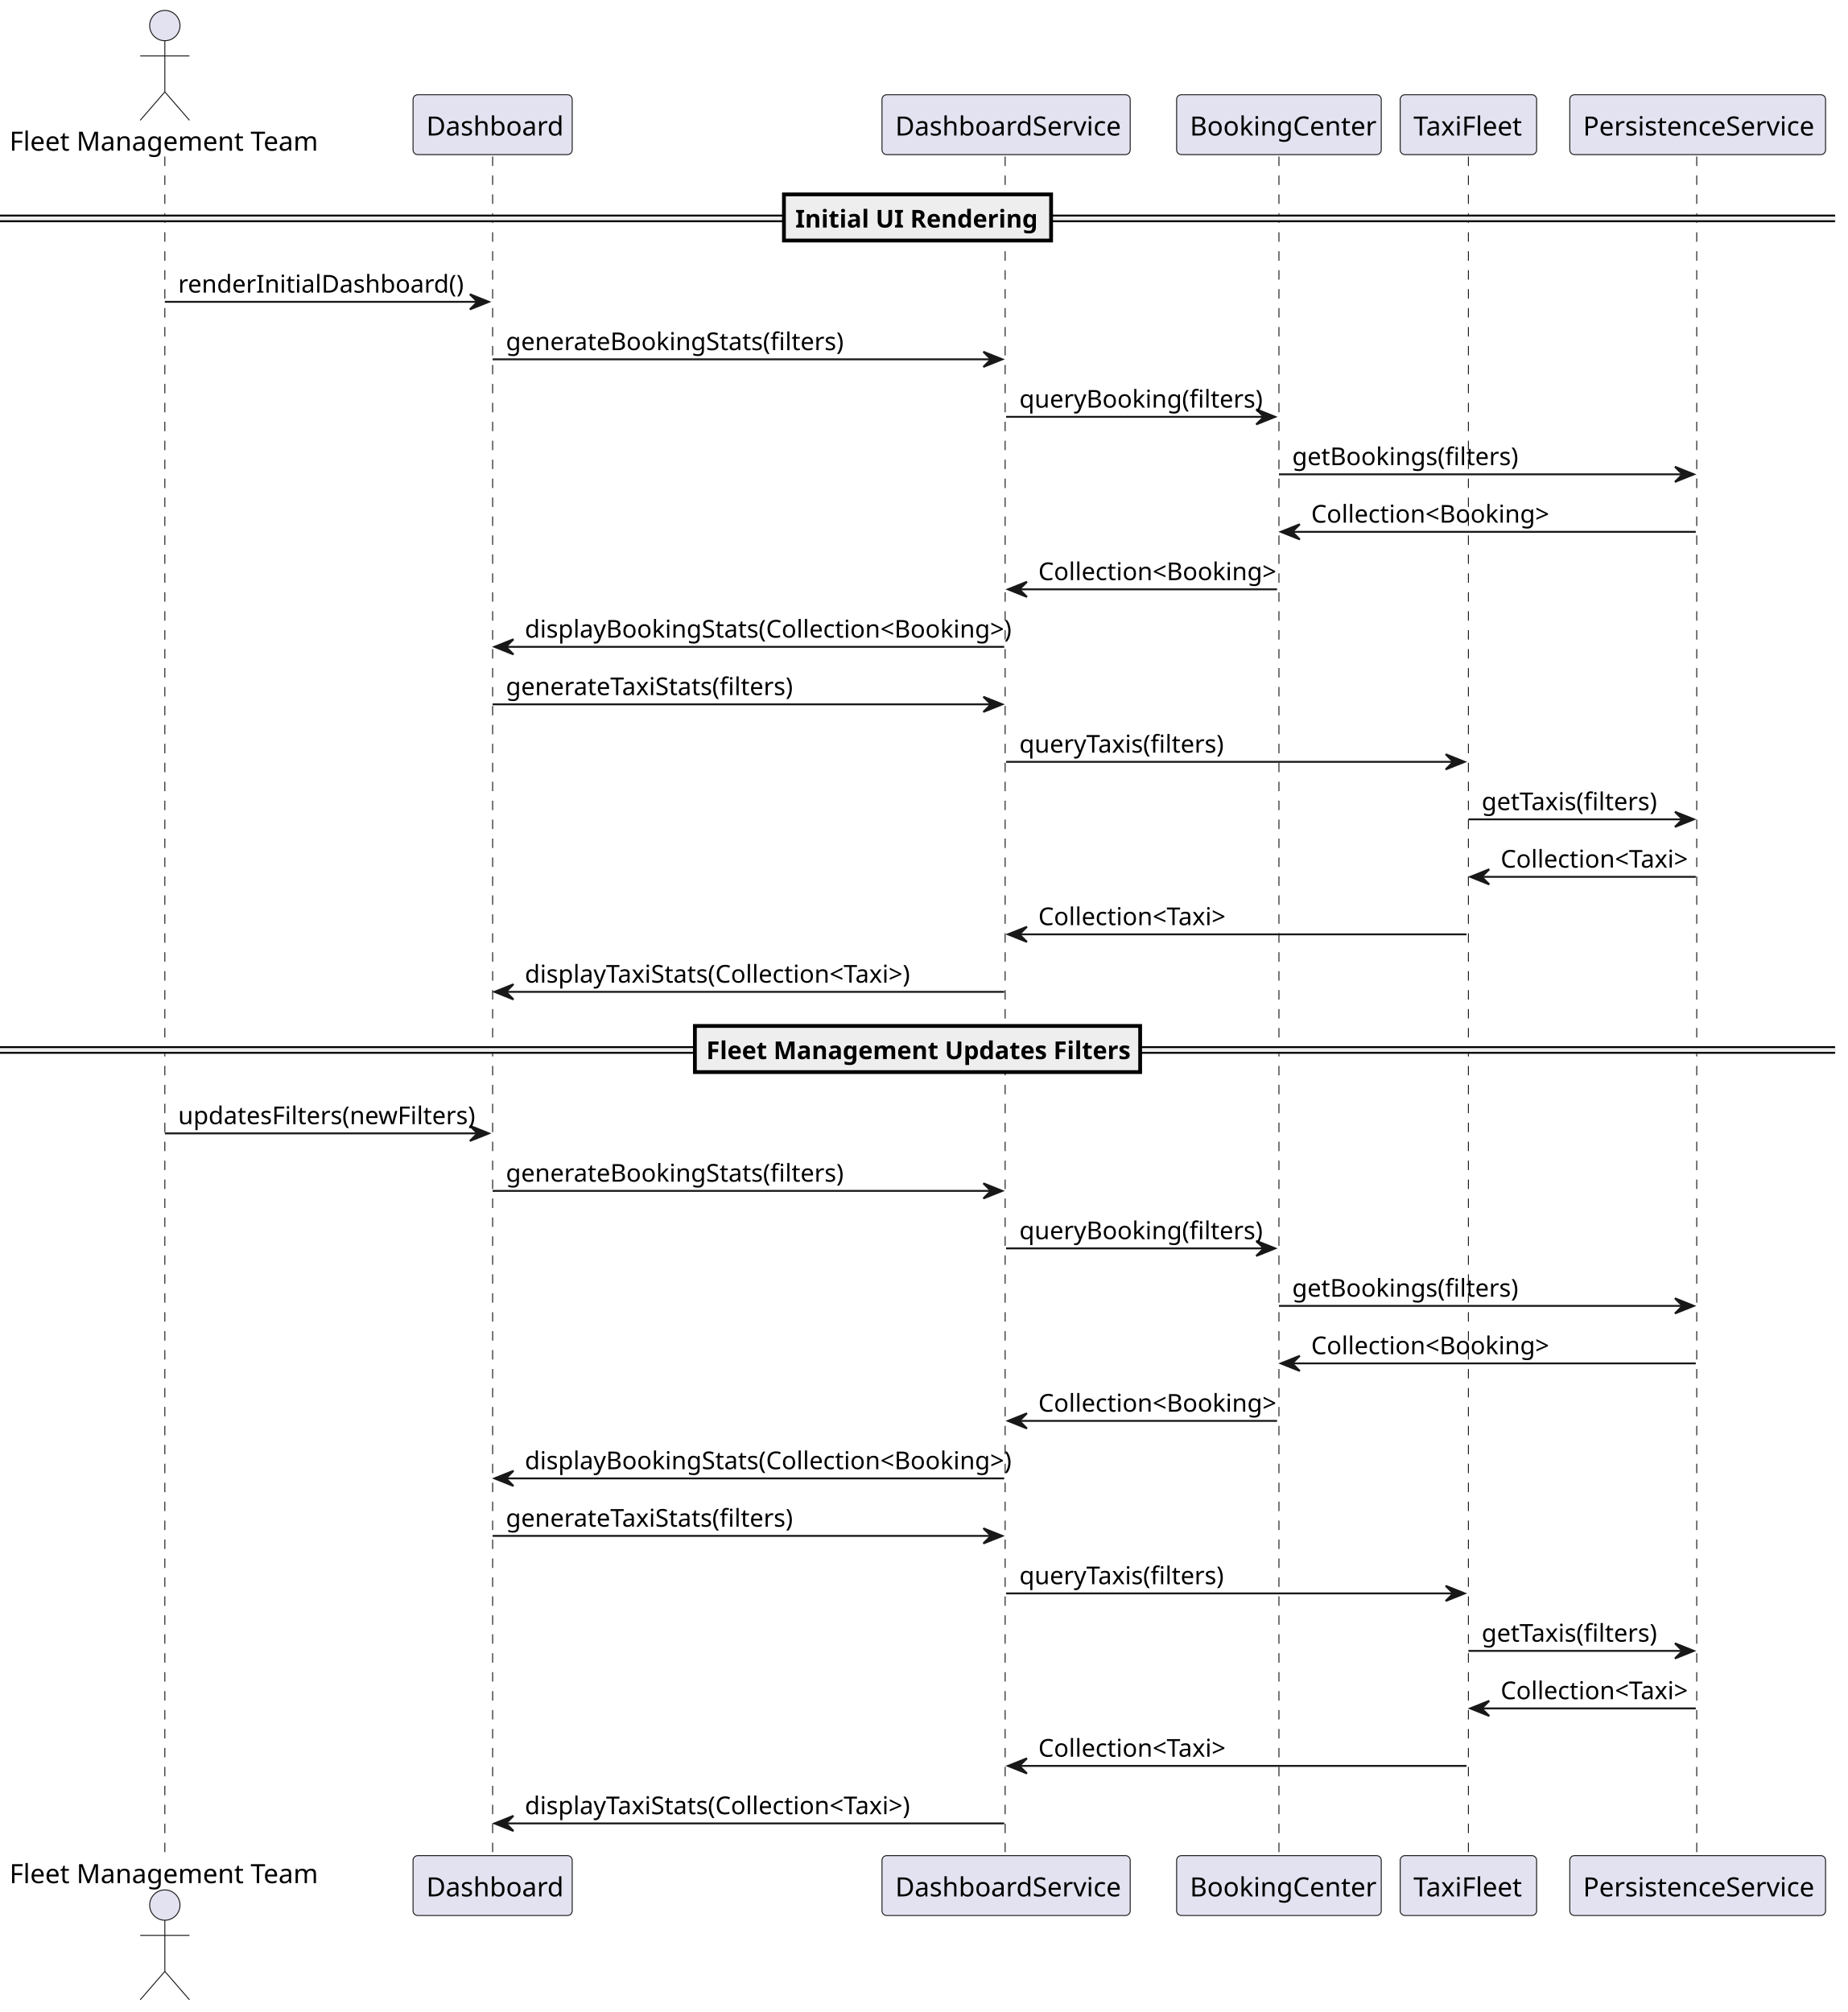
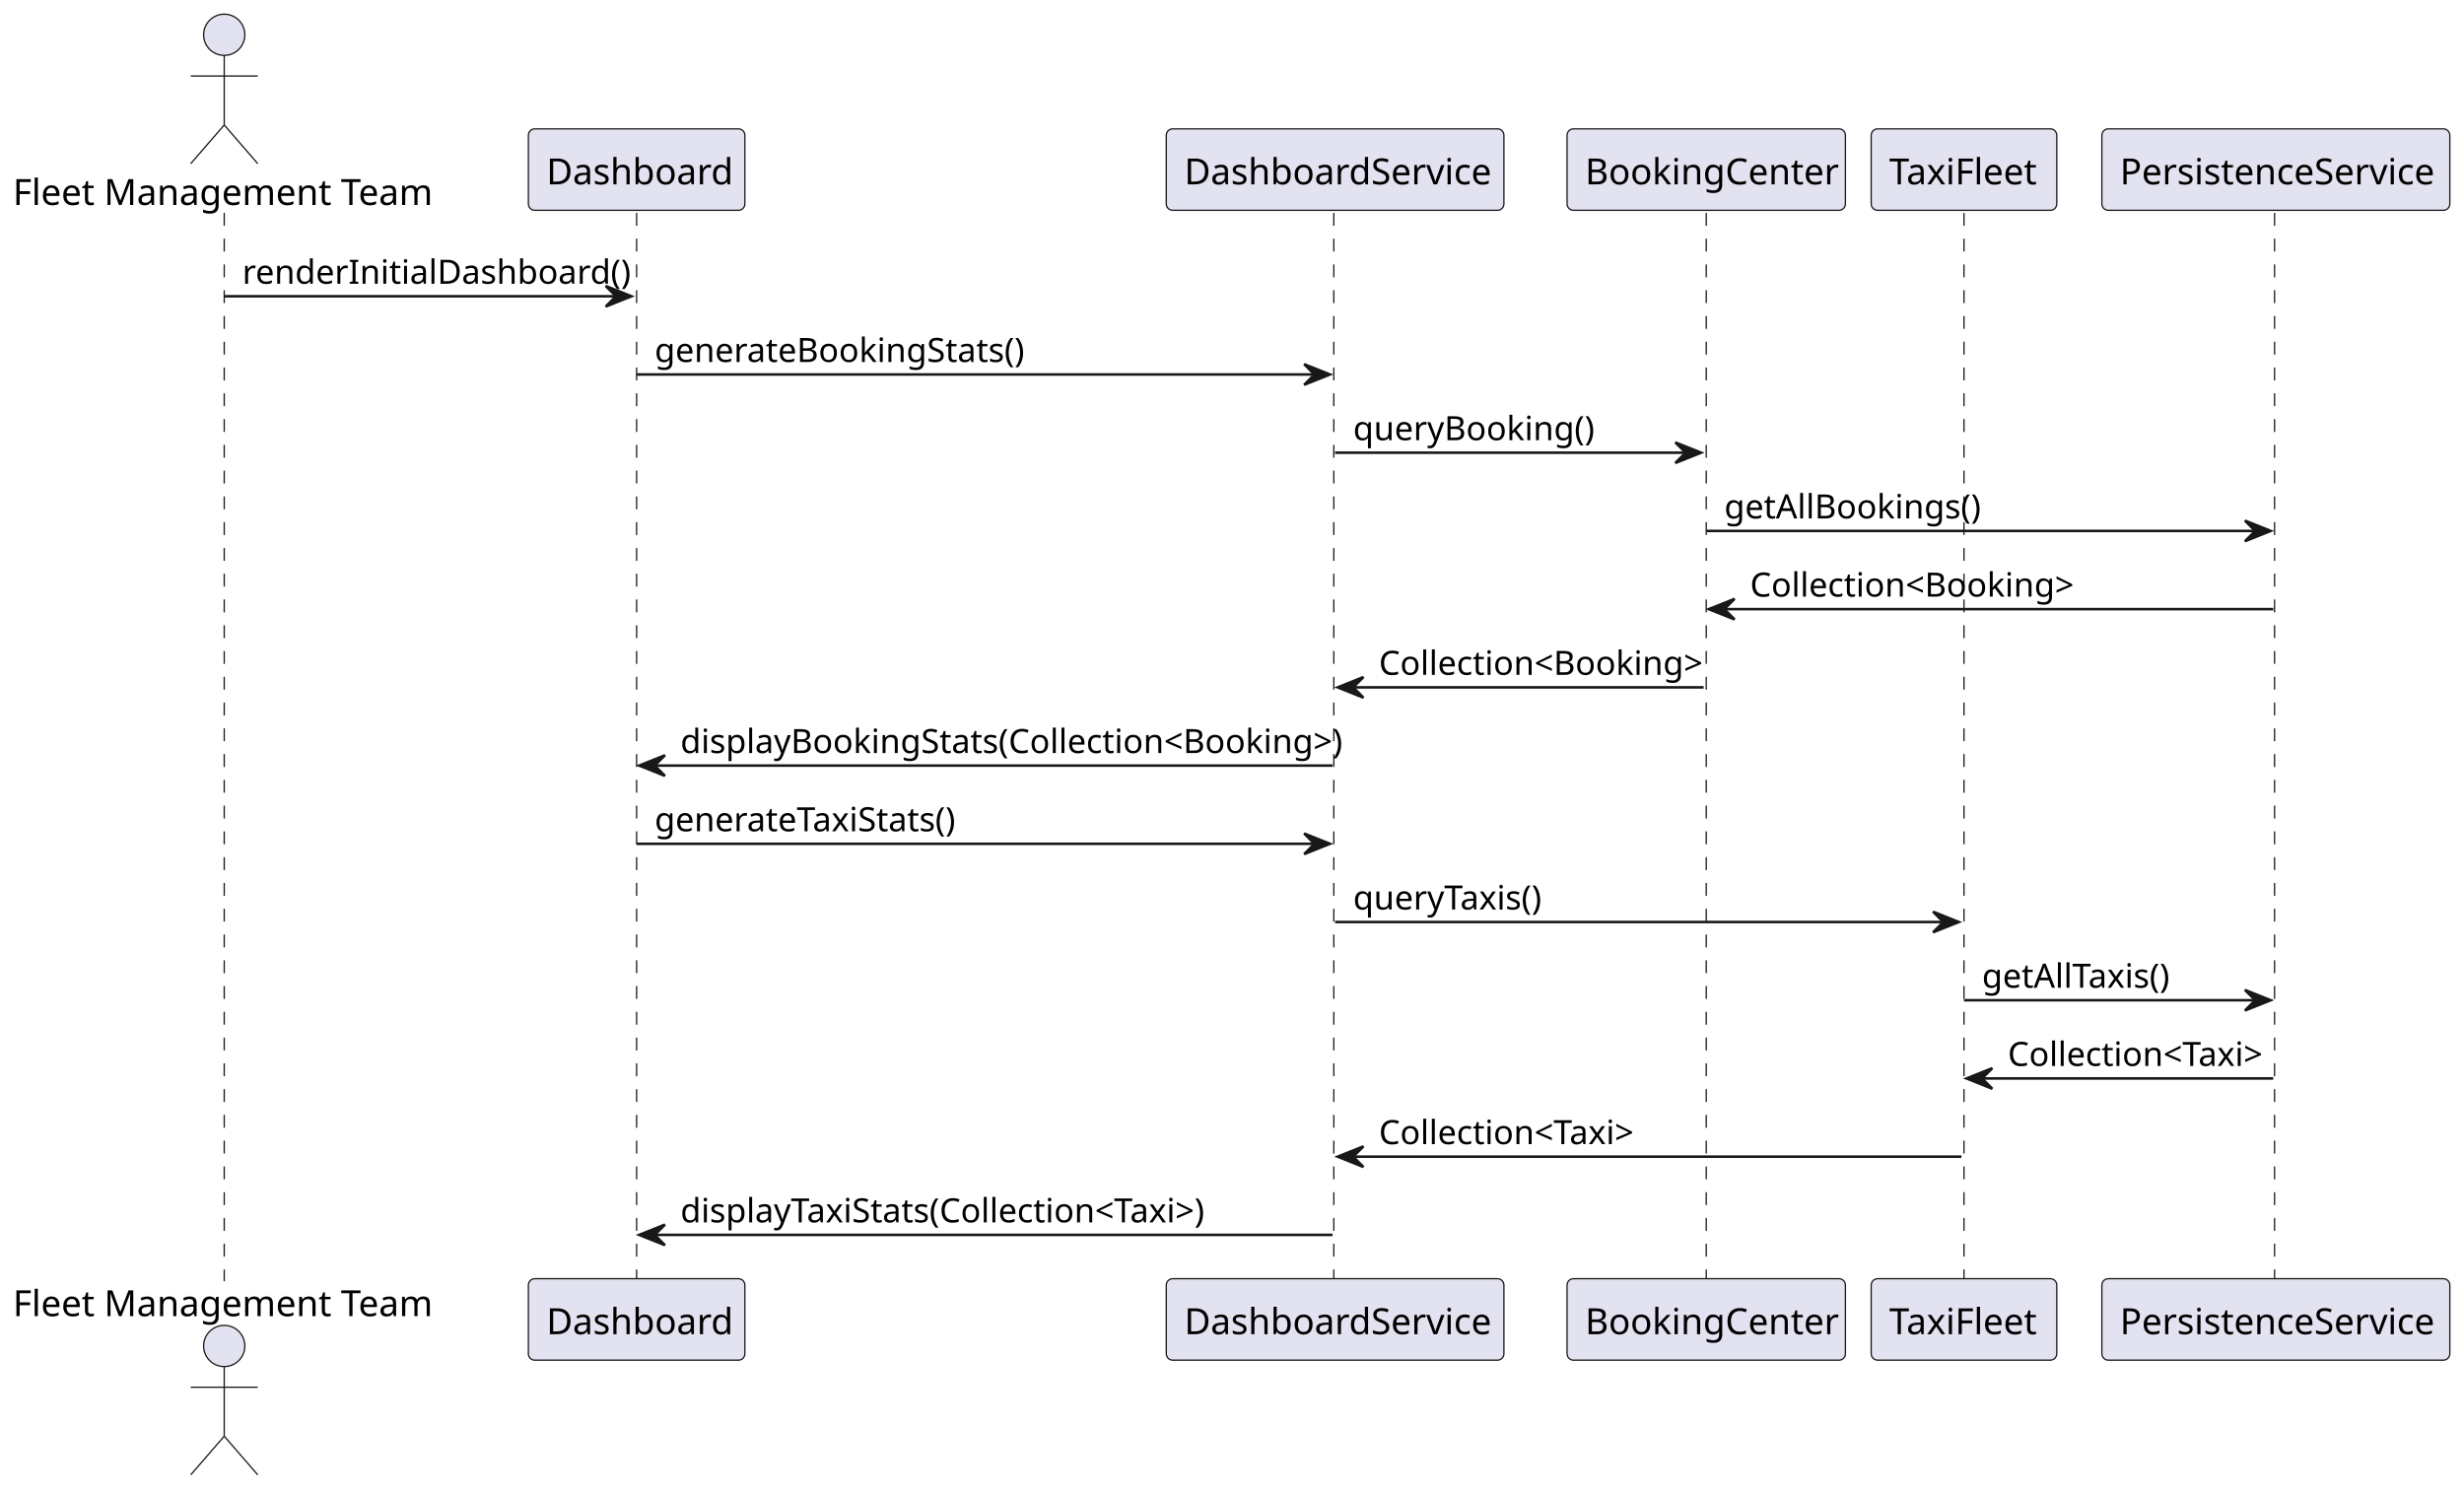
- <svg xmlns="http://www.w3.org/2000/svg" contentStyleType="text/css" height="1062px" preserveAspectRatio="none" style="width:975px;height:1062px;background:#FFFFFF;" version="1.1" viewBox="0 0 975 1062" width="975px" zoomAndPan="magnify">
+ <svg xmlns="http://www.w3.org/2000/svg" contentStyleType="text/css" height="579px" preserveAspectRatio="none" style="width:956px;height:579px;background:#FFFFFF;" version="1.1" viewBox="0 0 956 579" width="956px" zoomAndPan="magnify">
  <defs />
  <g>
-     <line style="stroke:#181818;stroke-width:0.5;stroke-dasharray:5.0,5.0;" x1="87" x2="87" y1="82.609" y2="980.453" />
-     <line style="stroke:#181818;stroke-width:0.5;stroke-dasharray:5.0,5.0;" x1="260" x2="260" y1="82.609" y2="980.453" />
-     <line style="stroke:#181818;stroke-width:0.5;stroke-dasharray:5.0,5.0;" x1="530.5" x2="530.5" y1="82.609" y2="980.453" />
-     <line style="stroke:#181818;stroke-width:0.5;stroke-dasharray:5.0,5.0;" x1="675" x2="675" y1="82.609" y2="980.453" />
-     <line style="stroke:#181818;stroke-width:0.5;stroke-dasharray:5.0,5.0;" x1="775" x2="775" y1="82.609" y2="980.453" />
-     <line style="stroke:#181818;stroke-width:0.5;stroke-dasharray:5.0,5.0;" x1="895.5" x2="895.5" y1="82.609" y2="980.453" />
+     <line style="stroke:#181818;stroke-width:0.5;stroke-dasharray:5.0,5.0;" x1="87" x2="87" y1="82.609" y2="497.18" />
+     <line style="stroke:#181818;stroke-width:0.5;stroke-dasharray:5.0,5.0;" x1="247" x2="247" y1="82.609" y2="497.18" />
+     <line style="stroke:#181818;stroke-width:0.5;stroke-dasharray:5.0,5.0;" x1="517.5" x2="517.5" y1="82.609" y2="497.18" />
+     <line style="stroke:#181818;stroke-width:0.5;stroke-dasharray:5.0,5.0;" x1="662" x2="662" y1="82.609" y2="497.18" />
+     <line style="stroke:#181818;stroke-width:0.5;stroke-dasharray:5.0,5.0;" x1="762" x2="762" y1="82.609" y2="497.18" />
+     <line style="stroke:#181818;stroke-width:0.5;stroke-dasharray:5.0,5.0;" x1="882.5" x2="882.5" y1="82.609" y2="497.18" />
    <text fill="#000000" font-family="sans-serif" font-size="14" lengthAdjust="spacing" textLength="158" x="5" y="79.533">Fleet Management Team</text>
    <ellipse cx="87" cy="13.5" fill="#E2E2F0" rx="8" ry="8" style="stroke:#181818;stroke-width:0.5;" />
    <path d="M87,21.5 L87,48.5 M74,29.5 L100,29.5 M87,48.5 L74,63.5 M87,48.5 L100,63.5 " fill="none" style="stroke:#181818;stroke-width:0.5;" />
-     <text fill="#000000" font-family="sans-serif" font-size="14" lengthAdjust="spacing" textLength="158" x="5" y="993.986">Fleet Management Team</text>
-     <ellipse cx="87" cy="1005.562" fill="#E2E2F0" rx="8" ry="8" style="stroke:#181818;stroke-width:0.5;" />
-     <path d="M87,1013.562 L87,1040.562 M74,1021.562 L100,1021.562 M87,1040.562 L74,1055.562 M87,1040.562 L100,1055.562 " fill="none" style="stroke:#181818;stroke-width:0.5;" />
-     <rect fill="#E2E2F0" height="31.609" rx="2.5" ry="2.5" style="stroke:#181818;stroke-width:0.5;" width="84" x="218" y="50" />
-     <text fill="#000000" font-family="sans-serif" font-size="14" lengthAdjust="spacing" textLength="70" x="225" y="71.533">Dashboard</text>
-     <rect fill="#E2E2F0" height="31.609" rx="2.5" ry="2.5" style="stroke:#181818;stroke-width:0.5;" width="84" x="218" y="979.453" />
-     <text fill="#000000" font-family="sans-serif" font-size="14" lengthAdjust="spacing" textLength="70" x="225" y="1000.986">Dashboard</text>
-     <rect fill="#E2E2F0" height="31.609" rx="2.5" ry="2.5" style="stroke:#181818;stroke-width:0.5;" width="131" x="465.5" y="50" />
-     <text fill="#000000" font-family="sans-serif" font-size="14" lengthAdjust="spacing" textLength="117" x="472.5" y="71.533">DashboardService</text>
-     <rect fill="#E2E2F0" height="31.609" rx="2.5" ry="2.5" style="stroke:#181818;stroke-width:0.5;" width="131" x="465.5" y="979.453" />
-     <text fill="#000000" font-family="sans-serif" font-size="14" lengthAdjust="spacing" textLength="117" x="472.5" y="1000.986">DashboardService</text>
-     <rect fill="#E2E2F0" height="31.609" rx="2.5" ry="2.5" style="stroke:#181818;stroke-width:0.5;" width="108" x="621" y="50" />
-     <text fill="#000000" font-family="sans-serif" font-size="14" lengthAdjust="spacing" textLength="94" x="628" y="71.533">BookingCenter</text>
-     <rect fill="#E2E2F0" height="31.609" rx="2.5" ry="2.5" style="stroke:#181818;stroke-width:0.5;" width="108" x="621" y="979.453" />
-     <text fill="#000000" font-family="sans-serif" font-size="14" lengthAdjust="spacing" textLength="94" x="628" y="1000.986">BookingCenter</text>
-     <rect fill="#E2E2F0" height="31.609" rx="2.5" ry="2.5" style="stroke:#181818;stroke-width:0.5;" width="72" x="739" y="50" />
-     <text fill="#000000" font-family="sans-serif" font-size="14" lengthAdjust="spacing" textLength="58" x="746" y="71.533">TaxiFleet</text>
-     <rect fill="#E2E2F0" height="31.609" rx="2.5" ry="2.5" style="stroke:#181818;stroke-width:0.5;" width="72" x="739" y="979.453" />
-     <text fill="#000000" font-family="sans-serif" font-size="14" lengthAdjust="spacing" textLength="58" x="746" y="1000.986">TaxiFleet</text>
-     <rect fill="#E2E2F0" height="31.609" rx="2.5" ry="2.5" style="stroke:#181818;stroke-width:0.5;" width="135" x="828.5" y="50" />
-     <text fill="#000000" font-family="sans-serif" font-size="14" lengthAdjust="spacing" textLength="121" x="835.5" y="71.533">PersistenceService</text>
-     <rect fill="#E2E2F0" height="31.609" rx="2.5" ry="2.5" style="stroke:#181818;stroke-width:0.5;" width="135" x="828.5" y="979.453" />
-     <text fill="#000000" font-family="sans-serif" font-size="14" lengthAdjust="spacing" textLength="121" x="835.5" y="1000.986">PersistenceService</text>
-     <rect fill="#EEEEEE" height="3" style="stroke:#EEEEEE;stroke-width:1.0;" width="968.5" x="0" y="113.785" />
-     <line style="stroke:#000000;stroke-width:1.0;" x1="0" x2="968.5" y1="113.785" y2="113.785" />
-     <line style="stroke:#000000;stroke-width:1.0;" x1="0" x2="968.5" y1="116.785" y2="116.785" />
-     <rect fill="#EEEEEE" height="24.352" style="stroke:#000000;stroke-width:2.0;" width="141" x="413.75" y="102.609" />
-     <text fill="#000000" font-family="sans-serif" font-size="13" font-weight="bold" lengthAdjust="spacing" textLength="123" x="419.75" y="120.105">Initial UI Rendering</text>
-     <polygon fill="#181818" points="248,155.312,258,159.312,248,163.312,252,159.312" style="stroke:#181818;stroke-width:1.0;" />
-     <line style="stroke:#181818;stroke-width:1.0;" x1="87" x2="254" y1="159.312" y2="159.312" />
-     <text fill="#000000" font-family="sans-serif" font-size="13" lengthAdjust="spacing" textLength="136" x="94" y="154.456">renderInitialDashboard()</text>
-     <polygon fill="#181818" points="519,185.664,529,189.664,519,193.664,523,189.664" style="stroke:#181818;stroke-width:1.0;" />
-     <line style="stroke:#181818;stroke-width:1.0;" x1="260" x2="525" y1="189.664" y2="189.664" />
-     <text fill="#000000" font-family="sans-serif" font-size="13" lengthAdjust="spacing" textLength="167" x="267" y="184.808">generateBookingStats(filters)</text>
-     <polygon fill="#181818" points="663,216.016,673,220.016,663,224.016,667,220.016" style="stroke:#181818;stroke-width:1.0;" />
-     <line style="stroke:#181818;stroke-width:1.0;" x1="531" x2="669" y1="220.016" y2="220.016" />
-     <text fill="#000000" font-family="sans-serif" font-size="13" lengthAdjust="spacing" textLength="118" x="538" y="215.159">queryBooking(filters)</text>
-     <polygon fill="#181818" points="884,246.367,894,250.367,884,254.367,888,250.367" style="stroke:#181818;stroke-width:1.0;" />
-     <line style="stroke:#181818;stroke-width:1.0;" x1="675" x2="890" y1="250.367" y2="250.367" />
-     <text fill="#000000" font-family="sans-serif" font-size="13" lengthAdjust="spacing" textLength="111" x="682" y="245.511">getBookings(filters)</text>
-     <polygon fill="#181818" points="686,276.719,676,280.719,686,284.719,682,280.719" style="stroke:#181818;stroke-width:1.0;" />
-     <line style="stroke:#181818;stroke-width:1.0;" x1="680" x2="895" y1="280.719" y2="280.719" />
-     <text fill="#000000" font-family="sans-serif" font-size="13" lengthAdjust="spacing" textLength="120" x="692" y="275.862">Collection&lt;Booking&gt;</text>
-     <polygon fill="#181818" points="542,307.07,532,311.07,542,315.07,538,311.07" style="stroke:#181818;stroke-width:1.0;" />
-     <line style="stroke:#181818;stroke-width:1.0;" x1="536" x2="674" y1="311.07" y2="311.07" />
-     <text fill="#000000" font-family="sans-serif" font-size="13" lengthAdjust="spacing" textLength="120" x="548" y="306.214">Collection&lt;Booking&gt;</text>
-     <polygon fill="#181818" points="271,337.422,261,341.422,271,345.422,267,341.422" style="stroke:#181818;stroke-width:1.0;" />
-     <line style="stroke:#181818;stroke-width:1.0;" x1="265" x2="530" y1="341.422" y2="341.422" />
-     <text fill="#000000" font-family="sans-serif" font-size="13" lengthAdjust="spacing" textLength="247" x="277" y="336.565">displayBookingStats(Collection&lt;Booking&gt;)</text>
-     <polygon fill="#181818" points="519,367.773,529,371.773,519,375.773,523,371.773" style="stroke:#181818;stroke-width:1.0;" />
-     <line style="stroke:#181818;stroke-width:1.0;" x1="260" x2="525" y1="371.773" y2="371.773" />
-     <text fill="#000000" font-family="sans-serif" font-size="13" lengthAdjust="spacing" textLength="144" x="267" y="366.917">generateTaxiStats(filters)</text>
-     <polygon fill="#181818" points="763,398.125,773,402.125,763,406.125,767,402.125" style="stroke:#181818;stroke-width:1.0;" />
-     <line style="stroke:#181818;stroke-width:1.0;" x1="531" x2="769" y1="402.125" y2="402.125" />
-     <text fill="#000000" font-family="sans-serif" font-size="13" lengthAdjust="spacing" textLength="102" x="538" y="397.269">queryTaxis(filters)</text>
-     <polygon fill="#181818" points="884,428.477,894,432.477,884,436.477,888,432.477" style="stroke:#181818;stroke-width:1.0;" />
-     <line style="stroke:#181818;stroke-width:1.0;" x1="775" x2="890" y1="432.477" y2="432.477" />
-     <text fill="#000000" font-family="sans-serif" font-size="13" lengthAdjust="spacing" textLength="88" x="782" y="427.62">getTaxis(filters)</text>
-     <polygon fill="#181818" points="786,458.828,776,462.828,786,466.828,782,462.828" style="stroke:#181818;stroke-width:1.0;" />
-     <line style="stroke:#181818;stroke-width:1.0;" x1="780" x2="895" y1="462.828" y2="462.828" />
-     <text fill="#000000" font-family="sans-serif" font-size="13" lengthAdjust="spacing" textLength="97" x="792" y="457.972">Collection&lt;Taxi&gt;</text>
-     <polygon fill="#181818" points="542,489.18,532,493.18,542,497.18,538,493.18" style="stroke:#181818;stroke-width:1.0;" />
-     <line style="stroke:#181818;stroke-width:1.0;" x1="536" x2="774" y1="493.18" y2="493.18" />
-     <text fill="#000000" font-family="sans-serif" font-size="13" lengthAdjust="spacing" textLength="97" x="548" y="488.323">Collection&lt;Taxi&gt;</text>
-     <polygon fill="#181818" points="271,519.531,261,523.531,271,527.531,267,523.531" style="stroke:#181818;stroke-width:1.0;" />
-     <line style="stroke:#181818;stroke-width:1.0;" x1="265" x2="530" y1="523.531" y2="523.531" />
-     <text fill="#000000" font-family="sans-serif" font-size="13" lengthAdjust="spacing" textLength="201" x="277" y="518.675">displayTaxiStats(Collection&lt;Taxi&gt;)</text>
-     <rect fill="#EEEEEE" height="3" style="stroke:#EEEEEE;stroke-width:1.0;" width="968.5" x="0" y="552.707" />
-     <line style="stroke:#000000;stroke-width:1.0;" x1="0" x2="968.5" y1="552.707" y2="552.707" />
-     <line style="stroke:#000000;stroke-width:1.0;" x1="0" x2="968.5" y1="555.707" y2="555.707" />
-     <rect fill="#EEEEEE" height="24.352" style="stroke:#000000;stroke-width:2.0;" width="235" x="366.75" y="541.531" />
-     <text fill="#000000" font-family="sans-serif" font-size="13" font-weight="bold" lengthAdjust="spacing" textLength="217" x="372.75" y="559.026">Fleet Management Updates Filters</text>
-     <polygon fill="#181818" points="248,594.234,258,598.234,248,602.234,252,598.234" style="stroke:#181818;stroke-width:1.0;" />
-     <line style="stroke:#181818;stroke-width:1.0;" x1="87" x2="254" y1="598.234" y2="598.234" />
-     <text fill="#000000" font-family="sans-serif" font-size="13" lengthAdjust="spacing" textLength="149" x="94" y="593.378">updatesFilters(newFilters)</text>
-     <polygon fill="#181818" points="519,624.586,529,628.586,519,632.586,523,628.586" style="stroke:#181818;stroke-width:1.0;" />
-     <line style="stroke:#181818;stroke-width:1.0;" x1="260" x2="525" y1="628.586" y2="628.586" />
-     <text fill="#000000" font-family="sans-serif" font-size="13" lengthAdjust="spacing" textLength="167" x="267" y="623.73">generateBookingStats(filters)</text>
-     <polygon fill="#181818" points="663,654.938,673,658.938,663,662.938,667,658.938" style="stroke:#181818;stroke-width:1.0;" />
-     <line style="stroke:#181818;stroke-width:1.0;" x1="531" x2="669" y1="658.938" y2="658.938" />
-     <text fill="#000000" font-family="sans-serif" font-size="13" lengthAdjust="spacing" textLength="118" x="538" y="654.081">queryBooking(filters)</text>
-     <polygon fill="#181818" points="884,685.289,894,689.289,884,693.289,888,689.289" style="stroke:#181818;stroke-width:1.0;" />
-     <line style="stroke:#181818;stroke-width:1.0;" x1="675" x2="890" y1="689.289" y2="689.289" />
-     <text fill="#000000" font-family="sans-serif" font-size="13" lengthAdjust="spacing" textLength="111" x="682" y="684.433">getBookings(filters)</text>
-     <polygon fill="#181818" points="686,715.641,676,719.641,686,723.641,682,719.641" style="stroke:#181818;stroke-width:1.0;" />
-     <line style="stroke:#181818;stroke-width:1.0;" x1="680" x2="895" y1="719.641" y2="719.641" />
-     <text fill="#000000" font-family="sans-serif" font-size="13" lengthAdjust="spacing" textLength="120" x="692" y="714.784">Collection&lt;Booking&gt;</text>
-     <polygon fill="#181818" points="542,745.992,532,749.992,542,753.992,538,749.992" style="stroke:#181818;stroke-width:1.0;" />
-     <line style="stroke:#181818;stroke-width:1.0;" x1="536" x2="674" y1="749.992" y2="749.992" />
-     <text fill="#000000" font-family="sans-serif" font-size="13" lengthAdjust="spacing" textLength="120" x="548" y="745.136">Collection&lt;Booking&gt;</text>
-     <polygon fill="#181818" points="271,776.344,261,780.344,271,784.344,267,780.344" style="stroke:#181818;stroke-width:1.0;" />
-     <line style="stroke:#181818;stroke-width:1.0;" x1="265" x2="530" y1="780.344" y2="780.344" />
-     <text fill="#000000" font-family="sans-serif" font-size="13" lengthAdjust="spacing" textLength="247" x="277" y="775.487">displayBookingStats(Collection&lt;Booking&gt;)</text>
-     <polygon fill="#181818" points="519,806.695,529,810.695,519,814.695,523,810.695" style="stroke:#181818;stroke-width:1.0;" />
-     <line style="stroke:#181818;stroke-width:1.0;" x1="260" x2="525" y1="810.695" y2="810.695" />
-     <text fill="#000000" font-family="sans-serif" font-size="13" lengthAdjust="spacing" textLength="144" x="267" y="805.839">generateTaxiStats(filters)</text>
-     <polygon fill="#181818" points="763,837.047,773,841.047,763,845.047,767,841.047" style="stroke:#181818;stroke-width:1.0;" />
-     <line style="stroke:#181818;stroke-width:1.0;" x1="531" x2="769" y1="841.047" y2="841.047" />
-     <text fill="#000000" font-family="sans-serif" font-size="13" lengthAdjust="spacing" textLength="102" x="538" y="836.19">queryTaxis(filters)</text>
-     <polygon fill="#181818" points="884,867.398,894,871.398,884,875.398,888,871.398" style="stroke:#181818;stroke-width:1.0;" />
-     <line style="stroke:#181818;stroke-width:1.0;" x1="775" x2="890" y1="871.398" y2="871.398" />
-     <text fill="#000000" font-family="sans-serif" font-size="13" lengthAdjust="spacing" textLength="88" x="782" y="866.542">getTaxis(filters)</text>
-     <polygon fill="#181818" points="786,897.75,776,901.75,786,905.75,782,901.75" style="stroke:#181818;stroke-width:1.0;" />
-     <line style="stroke:#181818;stroke-width:1.0;" x1="780" x2="895" y1="901.75" y2="901.75" />
-     <text fill="#000000" font-family="sans-serif" font-size="13" lengthAdjust="spacing" textLength="97" x="792" y="896.894">Collection&lt;Taxi&gt;</text>
-     <polygon fill="#181818" points="542,928.102,532,932.102,542,936.102,538,932.102" style="stroke:#181818;stroke-width:1.0;" />
-     <line style="stroke:#181818;stroke-width:1.0;" x1="536" x2="774" y1="932.102" y2="932.102" />
-     <text fill="#000000" font-family="sans-serif" font-size="13" lengthAdjust="spacing" textLength="97" x="548" y="927.245">Collection&lt;Taxi&gt;</text>
-     <polygon fill="#181818" points="271,958.453,261,962.453,271,966.453,267,962.453" style="stroke:#181818;stroke-width:1.0;" />
-     <line style="stroke:#181818;stroke-width:1.0;" x1="265" x2="530" y1="962.453" y2="962.453" />
-     <text fill="#000000" font-family="sans-serif" font-size="13" lengthAdjust="spacing" textLength="201" x="277" y="957.597">displayTaxiStats(Collection&lt;Taxi&gt;)</text>
+     <text fill="#000000" font-family="sans-serif" font-size="14" lengthAdjust="spacing" textLength="158" x="5" y="510.713">Fleet Management Team</text>
+     <ellipse cx="87" cy="522.289" fill="#E2E2F0" rx="8" ry="8" style="stroke:#181818;stroke-width:0.5;" />
+     <path d="M87,530.289 L87,557.289 M74,538.289 L100,538.289 M87,557.289 L74,572.289 M87,557.289 L100,572.289 " fill="none" style="stroke:#181818;stroke-width:0.5;" />
+     <rect fill="#E2E2F0" height="31.609" rx="2.5" ry="2.5" style="stroke:#181818;stroke-width:0.5;" width="84" x="205" y="50" />
+     <text fill="#000000" font-family="sans-serif" font-size="14" lengthAdjust="spacing" textLength="70" x="212" y="71.533">Dashboard</text>
+     <rect fill="#E2E2F0" height="31.609" rx="2.5" ry="2.5" style="stroke:#181818;stroke-width:0.5;" width="84" x="205" y="496.18" />
+     <text fill="#000000" font-family="sans-serif" font-size="14" lengthAdjust="spacing" textLength="70" x="212" y="517.713">Dashboard</text>
+     <rect fill="#E2E2F0" height="31.609" rx="2.5" ry="2.5" style="stroke:#181818;stroke-width:0.5;" width="131" x="452.5" y="50" />
+     <text fill="#000000" font-family="sans-serif" font-size="14" lengthAdjust="spacing" textLength="117" x="459.5" y="71.533">DashboardService</text>
+     <rect fill="#E2E2F0" height="31.609" rx="2.5" ry="2.5" style="stroke:#181818;stroke-width:0.5;" width="131" x="452.5" y="496.18" />
+     <text fill="#000000" font-family="sans-serif" font-size="14" lengthAdjust="spacing" textLength="117" x="459.5" y="517.713">DashboardService</text>
+     <rect fill="#E2E2F0" height="31.609" rx="2.5" ry="2.5" style="stroke:#181818;stroke-width:0.5;" width="108" x="608" y="50" />
+     <text fill="#000000" font-family="sans-serif" font-size="14" lengthAdjust="spacing" textLength="94" x="615" y="71.533">BookingCenter</text>
+     <rect fill="#E2E2F0" height="31.609" rx="2.5" ry="2.5" style="stroke:#181818;stroke-width:0.5;" width="108" x="608" y="496.18" />
+     <text fill="#000000" font-family="sans-serif" font-size="14" lengthAdjust="spacing" textLength="94" x="615" y="517.713">BookingCenter</text>
+     <rect fill="#E2E2F0" height="31.609" rx="2.5" ry="2.5" style="stroke:#181818;stroke-width:0.5;" width="72" x="726" y="50" />
+     <text fill="#000000" font-family="sans-serif" font-size="14" lengthAdjust="spacing" textLength="58" x="733" y="71.533">TaxiFleet</text>
+     <rect fill="#E2E2F0" height="31.609" rx="2.5" ry="2.5" style="stroke:#181818;stroke-width:0.5;" width="72" x="726" y="496.18" />
+     <text fill="#000000" font-family="sans-serif" font-size="14" lengthAdjust="spacing" textLength="58" x="733" y="517.713">TaxiFleet</text>
+     <rect fill="#E2E2F0" height="31.609" rx="2.5" ry="2.5" style="stroke:#181818;stroke-width:0.5;" width="135" x="815.5" y="50" />
+     <text fill="#000000" font-family="sans-serif" font-size="14" lengthAdjust="spacing" textLength="121" x="822.5" y="71.533">PersistenceService</text>
+     <rect fill="#E2E2F0" height="31.609" rx="2.5" ry="2.5" style="stroke:#181818;stroke-width:0.5;" width="135" x="815.5" y="496.18" />
+     <text fill="#000000" font-family="sans-serif" font-size="14" lengthAdjust="spacing" textLength="121" x="822.5" y="517.713">PersistenceService</text>
+     <polygon fill="#181818" points="235,110.961,245,114.961,235,118.961,239,114.961" style="stroke:#181818;stroke-width:1.0;" />
+     <line style="stroke:#181818;stroke-width:1.0;" x1="87" x2="241" y1="114.961" y2="114.961" />
+     <text fill="#000000" font-family="sans-serif" font-size="13" lengthAdjust="spacing" textLength="136" x="94" y="110.105">renderInitialDashboard()</text>
+     <polygon fill="#181818" points="506,141.312,516,145.312,506,149.312,510,145.312" style="stroke:#181818;stroke-width:1.0;" />
+     <line style="stroke:#181818;stroke-width:1.0;" x1="247" x2="512" y1="145.312" y2="145.312" />
+     <text fill="#000000" font-family="sans-serif" font-size="13" lengthAdjust="spacing" textLength="136" x="254" y="140.456">generateBookingStats()</text>
+     <polygon fill="#181818" points="650,171.664,660,175.664,650,179.664,654,175.664" style="stroke:#181818;stroke-width:1.0;" />
+     <line style="stroke:#181818;stroke-width:1.0;" x1="518" x2="656" y1="175.664" y2="175.664" />
+     <text fill="#000000" font-family="sans-serif" font-size="13" lengthAdjust="spacing" textLength="87" x="525" y="170.808">queryBooking()</text>
+     <polygon fill="#181818" points="871,202.016,881,206.016,871,210.016,875,206.016" style="stroke:#181818;stroke-width:1.0;" />
+     <line style="stroke:#181818;stroke-width:1.0;" x1="662" x2="877" y1="206.016" y2="206.016" />
+     <text fill="#000000" font-family="sans-serif" font-size="13" lengthAdjust="spacing" textLength="95" x="669" y="201.159">getAllBookings()</text>
+     <polygon fill="#181818" points="673,232.367,663,236.367,673,240.367,669,236.367" style="stroke:#181818;stroke-width:1.0;" />
+     <line style="stroke:#181818;stroke-width:1.0;" x1="667" x2="882" y1="236.367" y2="236.367" />
+     <text fill="#000000" font-family="sans-serif" font-size="13" lengthAdjust="spacing" textLength="120" x="679" y="231.511">Collection&lt;Booking&gt;</text>
+     <polygon fill="#181818" points="529,262.719,519,266.719,529,270.719,525,266.719" style="stroke:#181818;stroke-width:1.0;" />
+     <line style="stroke:#181818;stroke-width:1.0;" x1="523" x2="661" y1="266.719" y2="266.719" />
+     <text fill="#000000" font-family="sans-serif" font-size="13" lengthAdjust="spacing" textLength="120" x="535" y="261.862">Collection&lt;Booking&gt;</text>
+     <polygon fill="#181818" points="258,293.07,248,297.07,258,301.07,254,297.07" style="stroke:#181818;stroke-width:1.0;" />
+     <line style="stroke:#181818;stroke-width:1.0;" x1="252" x2="517" y1="297.07" y2="297.07" />
+     <text fill="#000000" font-family="sans-serif" font-size="13" lengthAdjust="spacing" textLength="247" x="264" y="292.214">displayBookingStats(Collection&lt;Booking&gt;)</text>
+     <polygon fill="#181818" points="506,323.422,516,327.422,506,331.422,510,327.422" style="stroke:#181818;stroke-width:1.0;" />
+     <line style="stroke:#181818;stroke-width:1.0;" x1="247" x2="512" y1="327.422" y2="327.422" />
+     <text fill="#000000" font-family="sans-serif" font-size="13" lengthAdjust="spacing" textLength="113" x="254" y="322.565">generateTaxiStats()</text>
+     <polygon fill="#181818" points="750,353.773,760,357.773,750,361.773,754,357.773" style="stroke:#181818;stroke-width:1.0;" />
+     <line style="stroke:#181818;stroke-width:1.0;" x1="518" x2="756" y1="357.773" y2="357.773" />
+     <text fill="#000000" font-family="sans-serif" font-size="13" lengthAdjust="spacing" textLength="71" x="525" y="352.917">queryTaxis()</text>
+     <polygon fill="#181818" points="871,384.125,881,388.125,871,392.125,875,388.125" style="stroke:#181818;stroke-width:1.0;" />
+     <line style="stroke:#181818;stroke-width:1.0;" x1="762" x2="877" y1="388.125" y2="388.125" />
+     <text fill="#000000" font-family="sans-serif" font-size="13" lengthAdjust="spacing" textLength="72" x="769" y="383.269">getAllTaxis()</text>
+     <polygon fill="#181818" points="773,414.477,763,418.477,773,422.477,769,418.477" style="stroke:#181818;stroke-width:1.0;" />
+     <line style="stroke:#181818;stroke-width:1.0;" x1="767" x2="882" y1="418.477" y2="418.477" />
+     <text fill="#000000" font-family="sans-serif" font-size="13" lengthAdjust="spacing" textLength="97" x="779" y="413.62">Collection&lt;Taxi&gt;</text>
+     <polygon fill="#181818" points="529,444.828,519,448.828,529,452.828,525,448.828" style="stroke:#181818;stroke-width:1.0;" />
+     <line style="stroke:#181818;stroke-width:1.0;" x1="523" x2="761" y1="448.828" y2="448.828" />
+     <text fill="#000000" font-family="sans-serif" font-size="13" lengthAdjust="spacing" textLength="97" x="535" y="443.972">Collection&lt;Taxi&gt;</text>
+     <polygon fill="#181818" points="258,475.18,248,479.18,258,483.18,254,479.18" style="stroke:#181818;stroke-width:1.0;" />
+     <line style="stroke:#181818;stroke-width:1.0;" x1="252" x2="517" y1="479.18" y2="479.18" />
+     <text fill="#000000" font-family="sans-serif" font-size="13" lengthAdjust="spacing" textLength="201" x="264" y="474.323">displayTaxiStats(Collection&lt;Taxi&gt;)</text>
  </g>
</svg>
